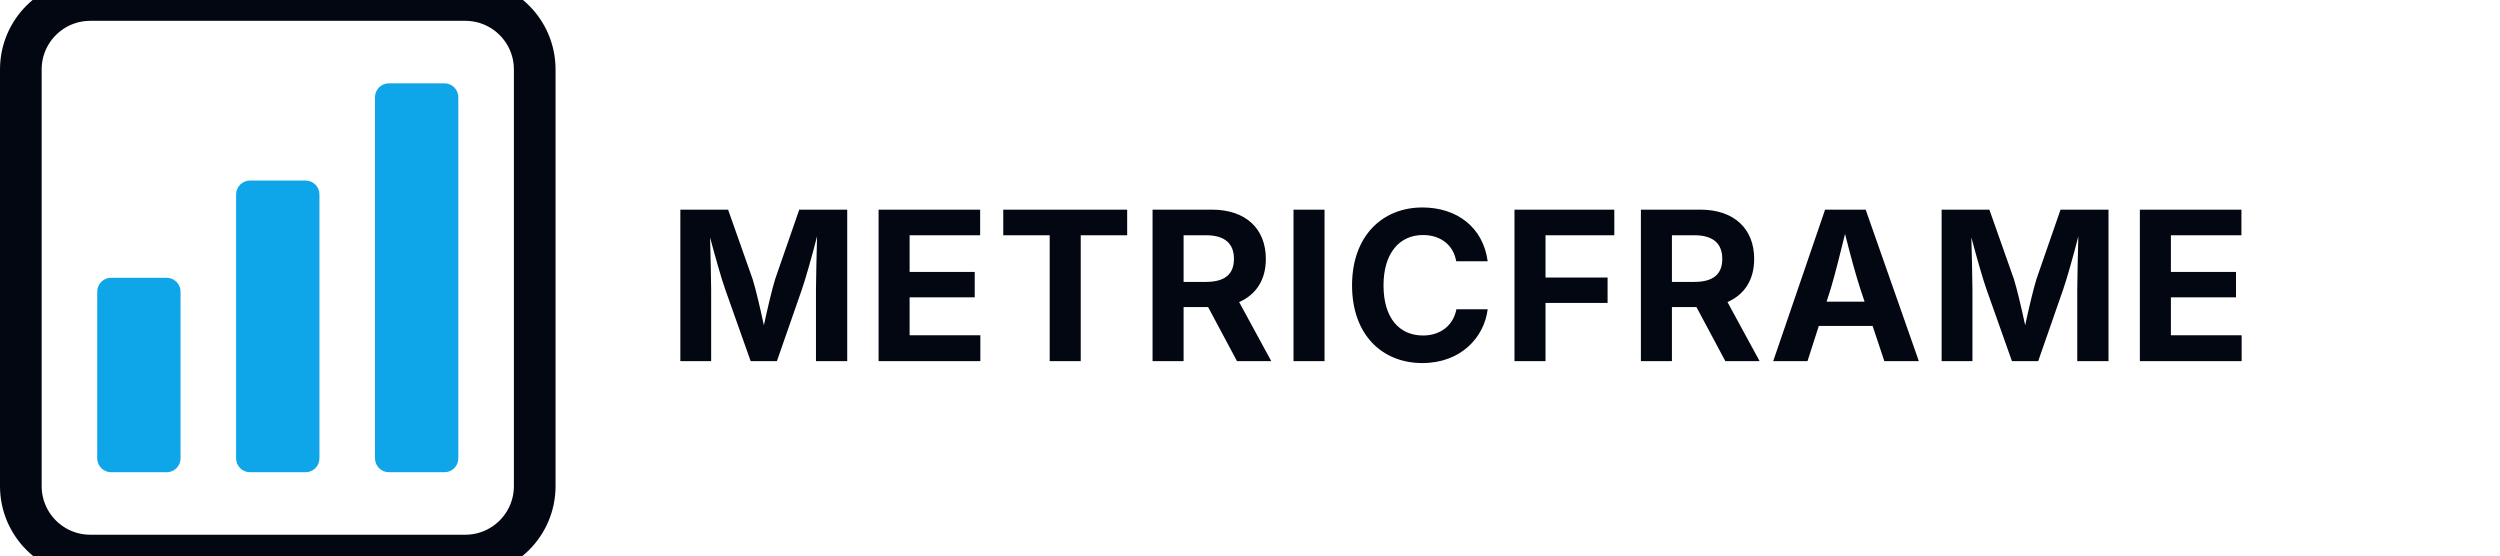
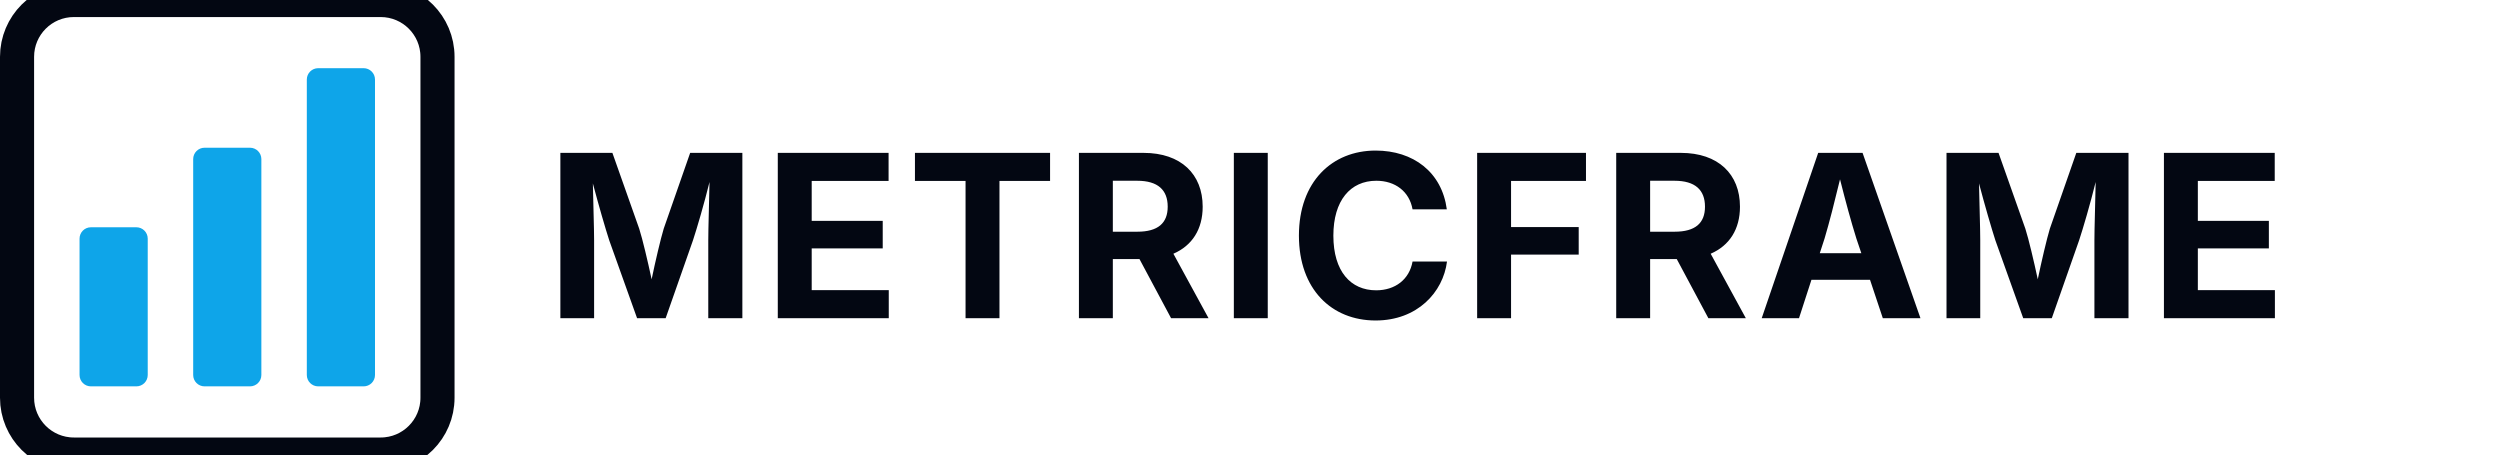
- <svg xmlns="http://www.w3.org/2000/svg" viewBox="0 0 180 40" width="180" height="40">
+ <svg xmlns="http://www.w3.org/2000/svg" viewBox="0 0 220 40" width="220" height="40">
  <rect x="1.5" y="0" width="37" height="40" rx="5" fill="none" stroke="#030712" stroke-width="3" />
  <rect x="7" y="20" width="6" height="14" rx="1" fill="#0ea5e9" />
  <rect x="17" y="13" width="6" height="21" rx="1" fill="#0ea5e9" />
  <rect x="27" y="6" width="6" height="28" rx="1" fill="#0ea5e9" />
-   <text x="48" y="26" font-family="system-ui, -apple-system, sans-serif" font-size="15" fill="#030712" font-weight="700" letter-spacing="0.3">METRICFRAME</text>
+   <text x="48" y="28" font-family="system-ui, -apple-system, sans-serif" font-size="20" fill="#030712" font-weight="700" letter-spacing="0.5">METRICFRAME</text>
</svg>
